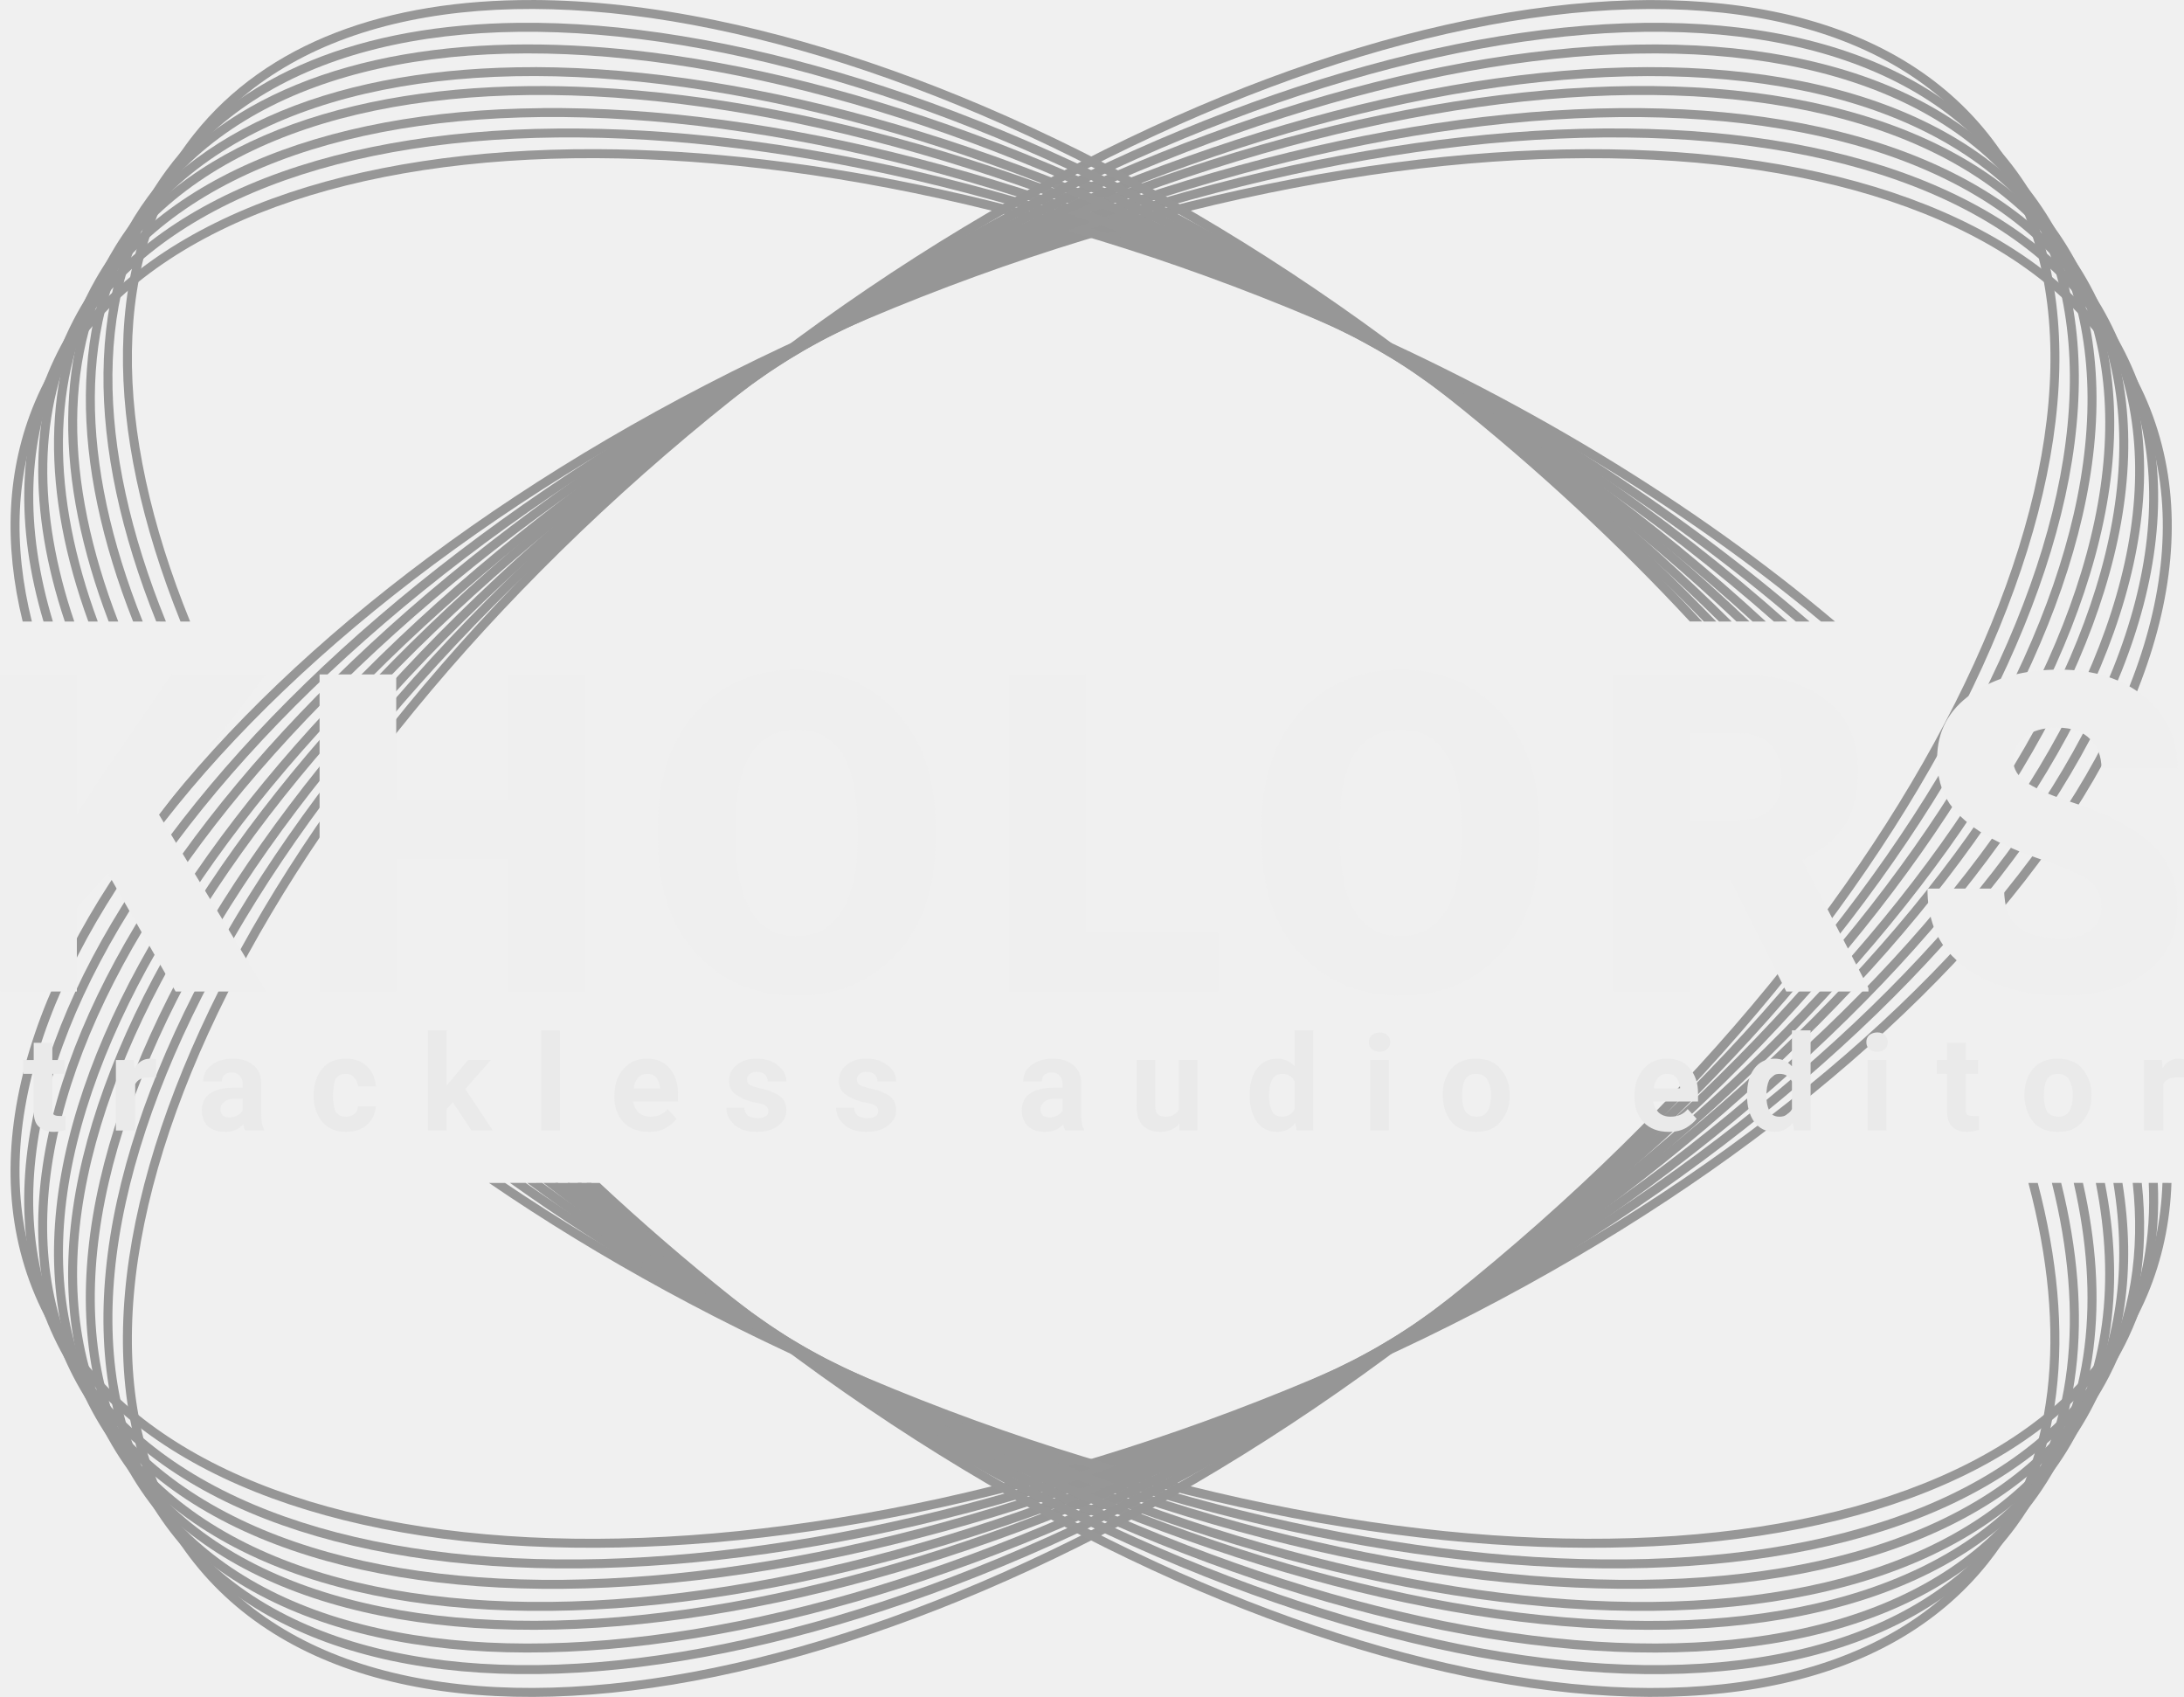
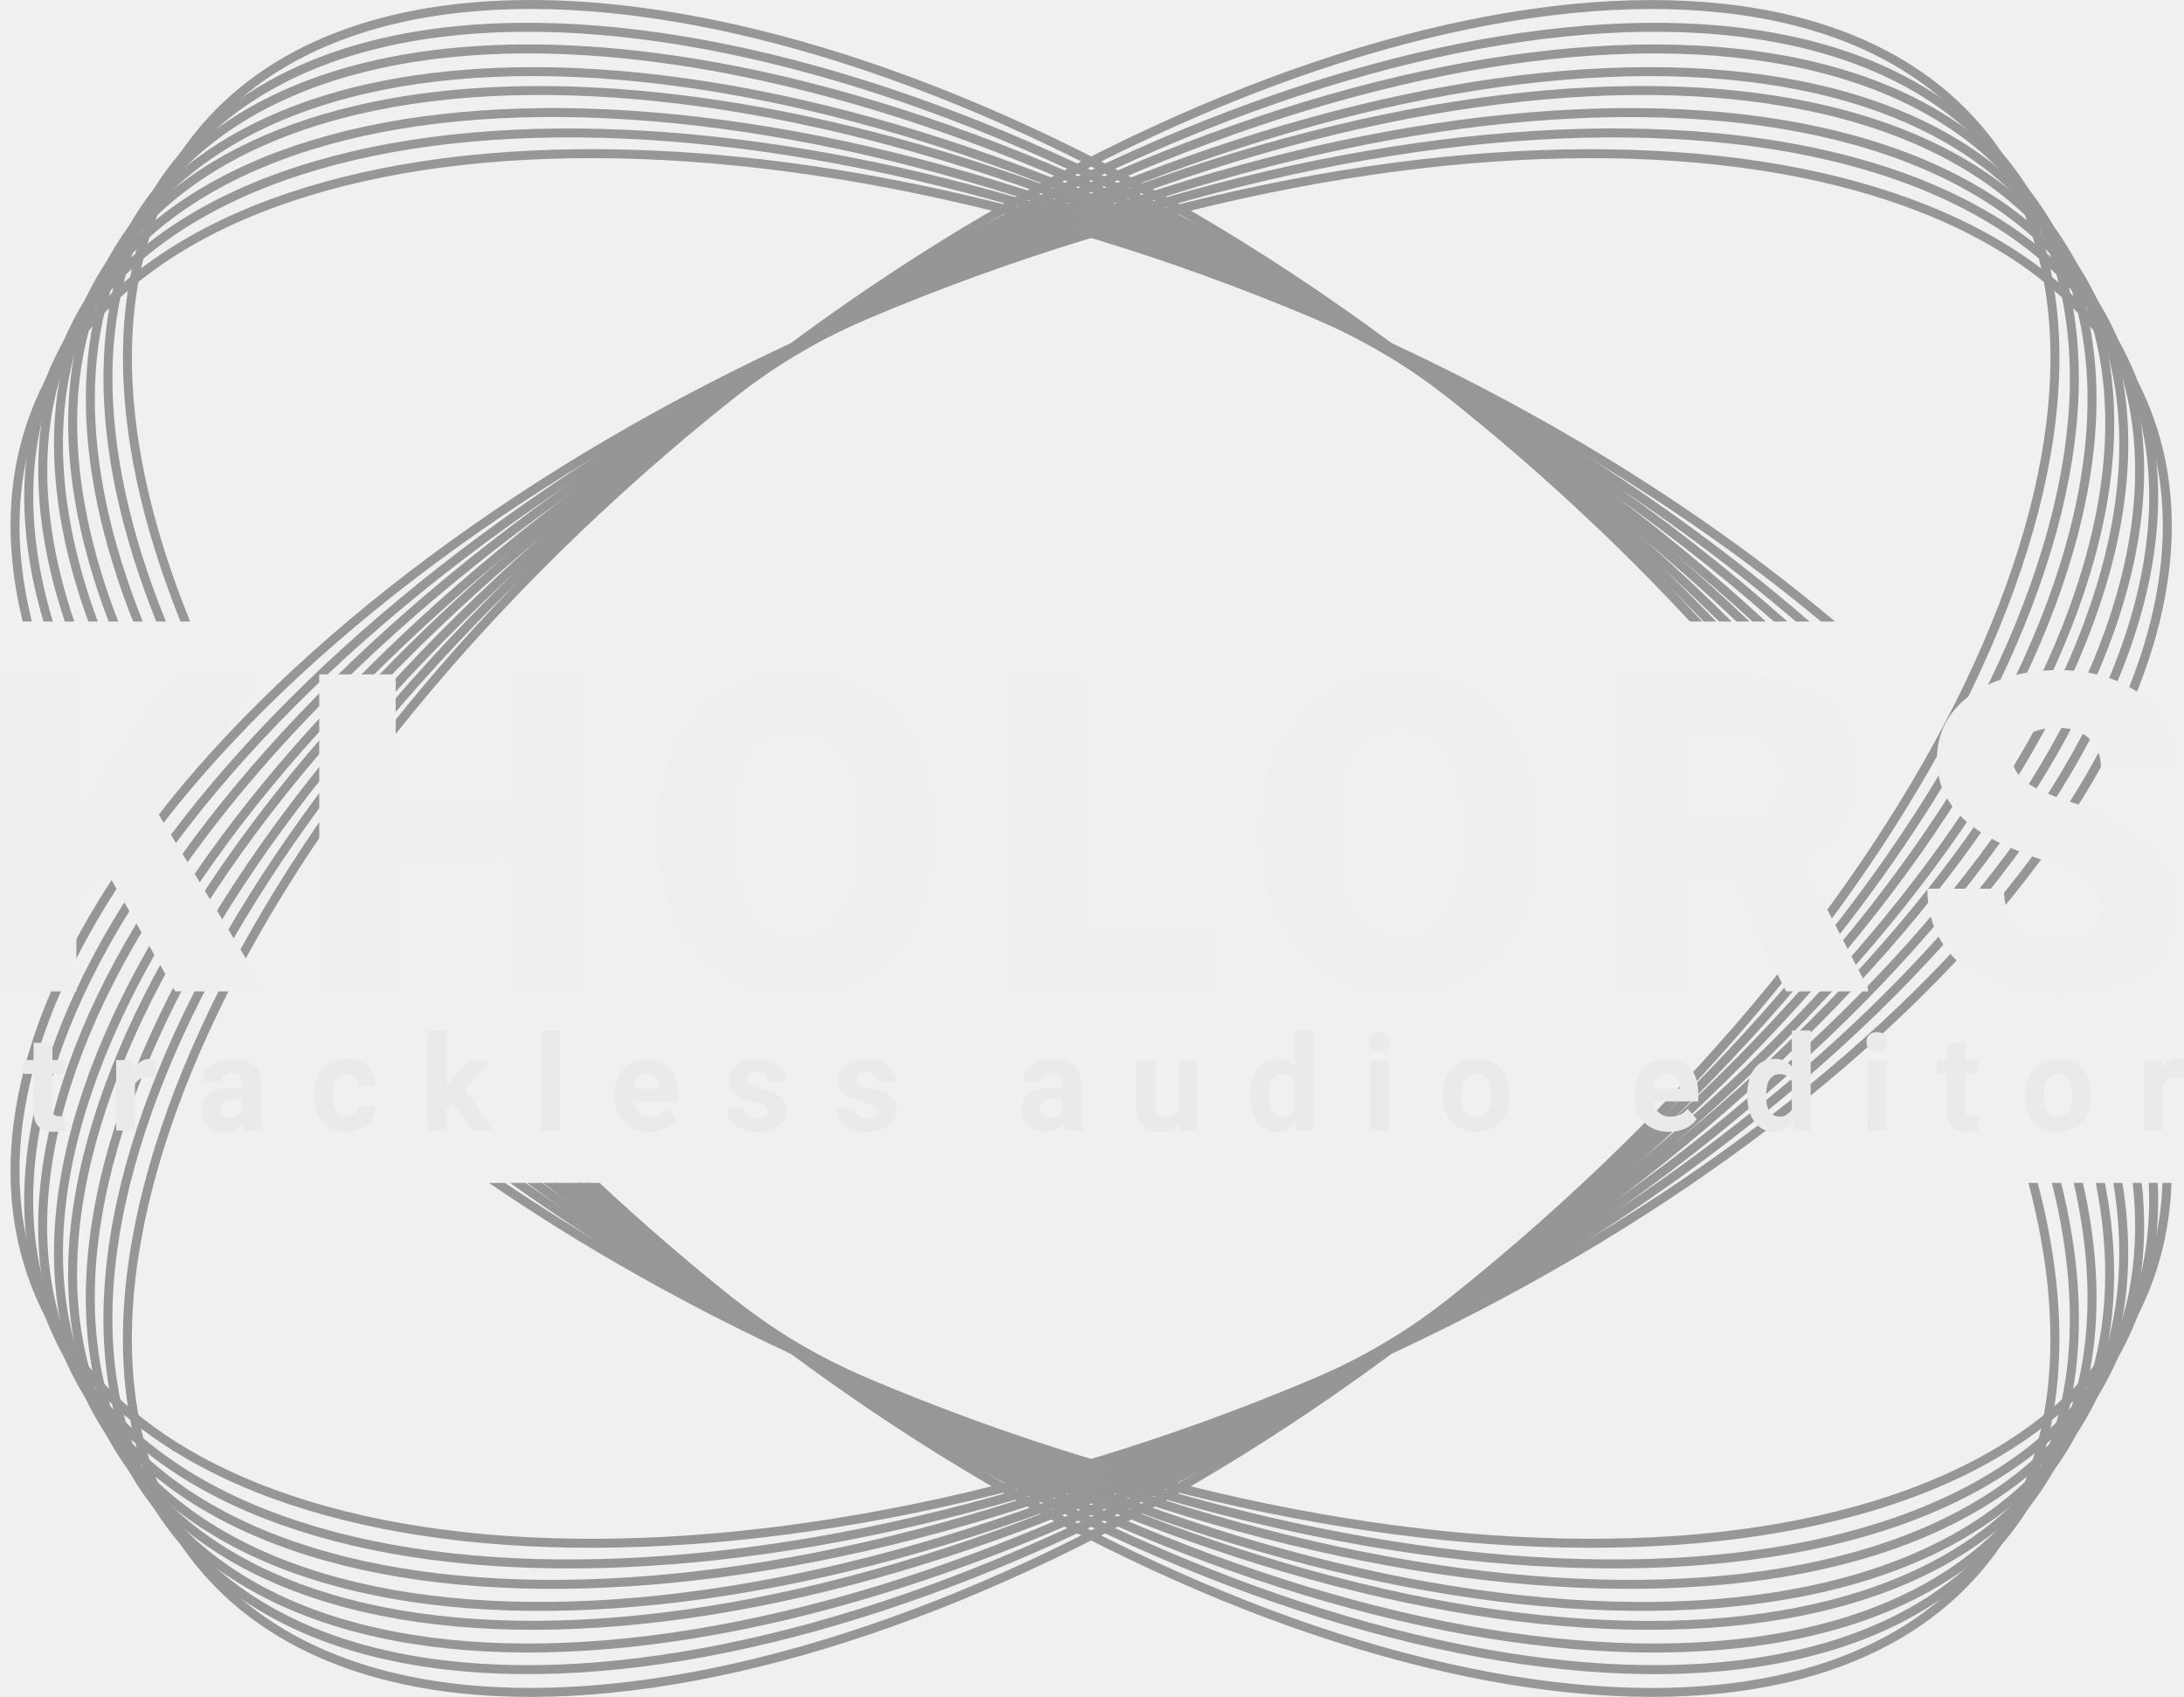
<svg xmlns="http://www.w3.org/2000/svg" width="49.419mm" height="38.386mm" viewBox="0 0 49.419 38.386" version="1.1" id="svg1301">
  <defs id="defs1298" />
  <g id="layer1" transform="translate(-31.13587,-115.3639)">
    <g style="font-style:normal;font-variant:normal;font-weight:normal;font-stretch:normal;font-size:1334.73px;line-height:1.25;font-family:Roboto;-inkscape-font-specification:'Roboto, Normal';font-variant-ligatures:normal;font-variant-caps:normal;font-variant-numeric:normal;font-variant-east-asian:normal;letter-spacing:274.771px;fill:#ffffff;fill-opacity:1;stroke:none;stroke-width:33.368" id="text3811-7-4-8-8" aria-label="LUNISENS" transform="matrix(0.00622654,0,0,0.00622654,-27.95974,203.9442)" />
    <ellipse style="fill:none;fill-opacity:1;stroke:#969696;stroke-width:0.203;stroke-dasharray:none;stroke-dashoffset:0.103;stroke-opacity:1" id="path56741" cx="145.516" cy="6.879" rx="13.106" ry="25.845" transform="rotate(64.76021)" />
    <path id="ellipse66956" style="color:#000000;fill:#979797;stroke-dashoffset:0.103;-inkscape-stroke:none;fill-opacity:1" d="m 88.113,90.454 c 0.142,-0.307 0.287,-0.607 0.435,-0.901 2.381,-4.696 5.684,-7.625 9.357,-7.625 1.954,10e-7 3.804,0.829 5.466,2.313 l -0.09,0.192 c -1.642,-1.48 -3.463,-2.303 -5.375,-2.303 -3.565,0 -6.815,2.857 -9.178,7.516 -2.362,4.658 -3.826,11.106 -3.826,18.229 0,4.428 0.566,8.594 1.562,12.233 l -0.132,0.279 c -1.041,-3.711 -1.633,-7.974 -1.633,-12.512 0,-6.704 1.291,-12.813 3.414,-17.42 z m 22.245,8.749 c 0.489,2.712 0.757,5.629 0.757,8.671 0,7.151 -1.47,13.624 -3.852,18.32 -2.381,4.696 -5.684,7.627 -9.358,7.627 -1.195,0 -2.35,-0.311 -3.447,-0.891 l 0.087,-0.185 c 1.074,0.569 2.2,0.873 3.36,0.873 3.565,0 6.815,-2.857 9.178,-7.516 2.362,-4.658 3.828,-11.106 3.828,-18.229 0,-2.924 -0.251,-5.73 -0.705,-8.35 z" transform="matrix(-0.4264076,0.9045311,0.9045311,0.4264076,0,0)" />
    <ellipse style="fill:none;fill-opacity:1;stroke:#969696;stroke-width:0.203;stroke-dasharray:none;stroke-dashoffset:0.103;stroke-opacity:1" id="ellipse57834" cx="145.676" cy="0.987" rx="13.106" ry="25.845" transform="rotate(67.07892)" />
    <path id="path24988" style="color:#000000;fill:#979797;stroke-dashoffset:0.103;-inkscape-stroke:none;fill-opacity:1" d="m 91.983,87.346 c 0.268,-0.64 0.551,-1.255 0.849,-1.842 2.381,-4.696 5.686,-7.627 9.36,-7.627 1.654,10e-7 3.233,0.596 4.687,1.679 l -0.081,0.192 c -1.435,-1.078 -2.987,-1.668 -4.606,-1.668 -3.565,-10e-7 -6.815,2.855 -9.178,7.514 -2.362,4.658 -3.828,11.107 -3.828,18.23 0,4.83 0.675,9.349 1.845,13.211 l -0.124,0.292 c -1.221,-3.934 -1.925,-8.556 -1.925,-13.503 -10e-7,-6.257 1.124,-11.996 3.001,-16.478 z m 22.483,6.875 c 0.602,2.97 0.933,6.21 0.933,9.603 0,7.151 -1.468,13.625 -3.85,18.32 -2.381,4.696 -5.684,7.625 -9.357,7.625 -0.874,0 -1.728,-0.168 -2.553,-0.484 l 0.079,-0.188 c 0.802,0.307 1.629,0.469 2.474,0.469 3.565,-1e-5 6.813,-2.855 9.176,-7.514 2.362,-4.658 3.828,-11.105 3.828,-18.228 0,-3.268 -0.309,-6.392 -0.871,-9.269 z" transform="matrix(-0.3894629,0.9210422,0.9210422,0.3894629,0,0)" />
    <ellipse style="fill:none;fill-opacity:1;stroke:#969696;stroke-width:0.203;stroke-dasharray:none;stroke-dashoffset:0.103;stroke-opacity:1" id="ellipse57836" cx="144.522" cy="18.32" rx="13.106" ry="25.845" transform="rotate(60.24265)" />
    <path id="ellipse66960" style="color:#000000;fill:#979797;stroke-dashoffset:0.103;-inkscape-stroke:none;fill-opacity:1" d="m 80.442,95.656 c 2.31,-3.946 5.335,-6.354 8.664,-6.354 2.498,0 4.824,1.357 6.806,3.7 l -0.106,0.186 c -1.962,-2.342 -4.257,-3.684 -6.699,-3.684 -3.565,0 -6.815,2.858 -9.178,7.516 -2.362,4.658 -3.826,11.106 -3.826,18.229 10e-7,3.72 0.4,7.254 1.118,10.446 l -0.149,0.261 c -0.753,-3.265 -1.172,-6.89 -1.172,-10.708 0,-7.151 1.469,-13.625 3.85,-18.32 0.223,-0.44 0.454,-0.865 0.693,-1.273 z m 21.385,12.585 c 0.317,2.229 0.488,4.58 0.488,7.008 0,7.151 -1.471,13.625 -3.852,18.321 -2.381,4.696 -5.684,7.625 -9.357,7.625 -1.779,0 -3.471,-0.69 -5.014,-1.932 l 0.102,-0.178 c 1.519,1.23 3.178,1.908 4.912,1.908 3.565,0 6.816,-2.857 9.178,-7.516 2.362,-4.658 3.828,-11.106 3.828,-18.229 0,-2.325 -0.157,-4.577 -0.45,-6.719 z" transform="matrix(-0.4963278,0.8681352,0.8681352,0.4963278,0,0)" />
    <ellipse style="fill:none;fill-opacity:1;stroke:#969696;stroke-width:0.203;stroke-dasharray:none;stroke-dashoffset:0.103;stroke-opacity:1" id="ellipse57838" cx="145.145" cy="12.458" rx="13.106" ry="25.845" transform="rotate(62.56137)" />
    <path id="ellipse66962" style="color:#000000;fill:#979797;stroke-dashoffset:0.103;-inkscape-stroke:none;fill-opacity:1" d="m 84.564,92.794 c 2.362,-4.441 5.573,-7.19 9.131,-7.19 2.226,10e-7 4.315,1.077 6.146,2.969 l -0.099,0.19 c -1.812,-1.889 -3.87,-2.955 -6.047,-2.955 -3.565,0 -6.816,2.855 -9.178,7.513 -2.362,4.658 -3.826,11.107 -3.826,18.23 0,4.071 0.479,7.921 1.33,11.343 l -0.141,0.271 c -0.891,-3.495 -1.393,-7.439 -1.393,-11.614 0,-7.151 1.469,-13.627 3.85,-18.322 0.074,-0.147 0.15,-0.292 0.226,-0.435 z m 21.727,10.917 c 0.398,2.474 0.614,5.108 0.614,7.84 0,7.151 -1.47,13.625 -3.852,18.32 -2.381,4.696 -5.684,7.625 -9.357,7.625 -1.486,0 -2.911,-0.479 -4.24,-1.361 l 0.094,-0.182 c 1.304,0.87 2.699,1.34 4.145,1.34 3.565,0 6.815,-2.855 9.178,-7.514 2.362,-4.658 3.828,-11.106 3.828,-18.229 0,-2.622 -0.199,-5.152 -0.568,-7.536 z" transform="matrix(-0.4607983,0.8875049,0.8875049,0.4607983,0,0)" />
    <ellipse style="fill:none;fill-opacity:1;stroke:#969696;stroke-width:0.203;stroke-dasharray:none;stroke-dashoffset:0.103;stroke-opacity:1" id="ellipse57840" cx="142.76" cy="29.017" rx="13.106" ry="25.845" transform="rotate(55.97777)" />
    <path id="ellipse66964" style="color:#000000;fill:#979797;stroke-dashoffset:0.103;-inkscape-stroke:none;fill-opacity:1" d="m 72.363,100.789 c 2.2,-3.244 4.942,-5.177 7.926,-5.177 2.962,0 5.683,1.905 7.874,5.105 l -0.122,0.181 c -2.172,-3.201 -4.857,-5.083 -7.752,-5.083 -3.565,0 -6.816,2.855 -9.178,7.514 -2.362,4.658 -3.828,11.106 -3.828,18.229 0,3.13 0.283,6.128 0.801,8.903 l -0.16,0.237 c -0.544,-2.844 -0.844,-5.923 -0.844,-9.14 0,-7.151 1.468,-13.625 3.849,-18.32 0.446,-0.88 0.926,-1.699 1.433,-2.447 z m 20.824,15.183 c 0.201,1.799 0.309,3.667 0.309,5.585 0,7.151 -1.468,13.627 -3.849,18.322 -2.381,4.696 -5.685,7.625 -9.358,7.625 -2.282,0 -4.422,-1.131 -6.287,-3.114 l 0.117,-0.173 c 1.841,1.97 3.944,3.083 6.17,3.083 3.565,0 6.814,-2.855 9.176,-7.514 2.362,-4.658 3.828,-11.108 3.828,-18.231 0,-1.826 -0.098,-3.607 -0.281,-5.326 z" transform="matrix(-0.5595145,0.8288205,0.8288205,0.5595145,0,0)" />
    <ellipse style="fill:none;fill-opacity:1;stroke:#969696;stroke-width:0.203;stroke-dasharray:none;stroke-dashoffset:0.103;stroke-opacity:1" id="ellipse57842" cx="143.817" cy="23.217" rx="13.106" ry="25.845" transform="rotate(58.29648)" />
    <path id="ellipse66966" style="color:#000000;fill:#979797;stroke-dashoffset:0.103;-inkscape-stroke:none;fill-opacity:1" d="m 76.718,98.213 c 2.278,-3.706 5.209,-5.949 8.423,-5.949 2.715,0 5.227,1.602 7.315,4.333 l -0.114,0.184 c -2.069,-2.731 -4.548,-4.314 -7.202,-4.314 -3.565,0 -6.815,2.855 -9.178,7.513 -2.362,4.658 -3.828,11.106 -3.828,18.229 0,3.442 0.345,6.723 0.965,9.724 l -0.155,0.251 c -0.651,-3.071 -1.011,-6.441 -1.011,-9.976 -10e-7,-7.151 1.468,-13.625 3.849,-18.32 0.298,-0.587 0.61,-1.146 0.935,-1.676 z m 21.232,13.656 c 0.259,2.029 0.398,4.153 0.398,6.34 -10e-7,7.151 -1.468,13.625 -3.849,18.32 -2.381,4.696 -5.684,7.627 -9.357,7.627 -2.015,0 -3.918,-0.884 -5.619,-2.455 l 0.108,-0.175 c 1.677,1.558 3.546,2.427 5.511,2.427 3.565,1e-5 6.815,-2.855 9.178,-7.513 2.362,-4.658 3.828,-11.108 3.828,-18.231 0,-2.09 -0.13,-4.119 -0.368,-6.064 z" transform="matrix(-0.5255239,0.8507788,0.8507788,0.5255239,0,0)" />
    <ellipse style="fill:none;fill-opacity:1;stroke:#969696;stroke-width:0.203;stroke-dasharray:none;stroke-dashoffset:0.103;stroke-opacity:1" id="ellipse57844" cx="140.031" cy="40.171" rx="13.106" ry="25.845" transform="rotate(51.46022)" />
    <path id="ellipse66968" style="color:#000000;fill:#979797;stroke-dashoffset:0.103;-inkscape-stroke:none;fill-opacity:1" d="m 63.322,105.665 c 2.053,-2.595 4.503,-4.108 7.143,-4.108 3.406,0 6.493,2.52 8.823,6.63 l -0.136,0.17 c -2.312,-4.113 -5.362,-6.597 -8.687,-6.597 -3.565,0 -6.816,2.855 -9.178,7.513 -2.362,4.658 -3.828,11.107 -3.828,18.23 0,2.572 0.194,5.054 0.549,7.397 l -0.174,0.219 c -0.375,-2.409 -0.578,-4.965 -0.578,-7.616 10e-7,-7.151 1.468,-13.627 3.85,-18.322 0.67,-1.321 1.413,-2.502 2.216,-3.517 z m 20.174,17.622 c 0.114,1.373 0.176,2.781 0.176,4.217 10e-7,7.151 -1.468,13.625 -3.85,18.32 -2.381,4.696 -5.684,7.625 -9.357,7.625 -2.763,0 -5.318,-1.658 -7.428,-4.478 l 0.132,-0.165 c 2.087,2.808 4.602,4.441 7.296,4.441 3.565,0 6.815,-2.855 9.178,-7.514 2.362,-4.658 3.826,-11.105 3.826,-18.228 0,-1.356 -0.054,-2.688 -0.156,-3.988 z" transform="matrix(-0.6230579,0.7821757,0.7821757,0.6230579,0,0)" />
    <ellipse style="fill:none;fill-opacity:1;stroke:#969696;stroke-width:0.203;stroke-dasharray:none;stroke-dashoffset:0.103;stroke-opacity:1" id="ellipse57846" cx="141.541" cy="34.473" rx="13.106" ry="25.845" transform="rotate(53.77893)" />
    <path id="ellipse66970" style="color:#000000;fill:#979797;stroke-dashoffset:0.103;-inkscape-stroke:none;fill-opacity:1" d="m 68.157,103.054 c 2.106,-2.805 4.652,-4.453 7.407,-4.453 3.184,0 6.091,2.202 8.36,5.846 l -0.129,0.177 c -2.25,-3.647 -5.12,-5.82 -8.23,-5.82 -3.565,0 -6.813,2.855 -9.176,7.514 -2.362,4.658 -3.828,11.107 -3.828,18.23 0,2.85 0.238,5.588 0.671,8.15 l -0.167,0.228 c -0.456,-2.629 -0.707,-5.445 -0.707,-8.379 -10e-7,-7.151 1.469,-13.627 3.85,-18.322 0.595,-1.174 1.248,-2.237 1.95,-3.172 z m 20.378,16.59 c 0.154,1.589 0.238,3.227 0.238,4.905 0,7.151 -1.468,13.625 -3.85,18.321 -2.381,4.696 -5.686,7.625 -9.359,7.625 -2.523,0 -4.871,-1.382 -6.865,-3.769 l 0.124,-0.17 c 1.972,2.374 4.281,3.735 6.741,3.735 3.565,0 6.815,-2.855 9.178,-7.514 2.362,-4.658 3.828,-11.106 3.828,-18.229 10e-7,-1.591 -0.077,-3.145 -0.217,-4.657 z" transform="matrix(-0.5909024,0.8067431,0.8067431,0.5909024,0,0)" />
-     <text id="text56320" y="137.792" x="30.594" style="font-style:normal;font-variant:normal;font-weight:300;font-stretch:normal;font-size:10.088px;line-height:1.25;font-family:Roboto;-inkscape-font-specification:'Roboto, Light';font-variant-ligatures:normal;font-variant-caps:normal;font-variant-numeric:normal;font-variant-east-asian:normal;letter-spacing:0.773px;fill:#efefef;fill-opacity:1;stroke:none;stroke-width:0.252" xml:space="preserve">
-       <tspan style="font-style:normal;font-variant:normal;font-weight:900;font-stretch:normal;font-size:10.088px;font-family:Roboto;-inkscape-font-specification:'Roboto, Heavy';font-variant-ligatures:normal;font-variant-caps:normal;font-variant-numeric:normal;font-variant-east-asian:normal;fill:#efefef;fill-opacity:1;stroke-width:0.252" y="137.792" x="30.594" id="tspan56318">KHOLORS</tspan>
-     </text>
-     <text id="text56324" y="140.939" x="31.649" style="font-style:normal;font-variant:normal;font-weight:bold;font-stretch:normal;font-size:3.016px;line-height:1.25;font-family:Roboto;-inkscape-font-specification:'Roboto, Bold';font-variant-ligatures:normal;font-variant-caps:normal;font-variant-numeric:normal;font-variant-east-asian:normal;letter-spacing:0.934px;fill:#eaeaea;fill-opacity:1;stroke:none;stroke-width:0.075" xml:space="preserve">
-       <tspan style="font-style:normal;font-variant:normal;font-weight:bold;font-stretch:normal;font-size:3.016px;font-family:Roboto;-inkscape-font-specification:'Roboto, Bold';font-variant-ligatures:normal;font-variant-caps:normal;font-variant-numeric:normal;font-variant-east-asian:normal;fill:#eaeaea;fill-opacity:1;stroke-width:0.075" y="140.939" x="31.649" id="tspan56322">trackless audio editor</tspan>
-     </text>
+     <g aria-label="KHOLORS" id="text56320" style="font-weight:300;font-size:10.088px;line-height:1.25;font-family:Roboto;-inkscape-font-specification:'Roboto, Light';letter-spacing:0.773px;fill:#efefef;stroke-width:0.252">
+       <path d="m 33.574,135.122 -0.709,0.778 v 1.891 h -1.729 v -7.172 h 1.729 v 3.162 l 0.601,-0.911 1.547,-2.251 h 2.138 l -2.423,3.172 2.423,4 h -2.049 z" style="font-weight:900;-inkscape-font-specification:'Roboto, Heavy'" id="path308" />
+       <path d="m 44.355,137.792 h -1.719 v -2.995 h -2.547 v 2.995 h -1.729 v -7.172 h 1.729 v 2.847 h 2.547 v -2.847 h 1.719 z" style="font-weight:900;-inkscape-font-specification:'Roboto, Heavy'" id="path310" />
+       <path d="m 52.295,134.354 q 0,1.049 -0.389,1.857 -0.389,0.808 -1.108,1.246 -0.714,0.433 -1.63,0.433 -0.916,0 -1.625,-0.419 -0.709,-0.424 -1.108,-1.207 -0.394,-0.783 -0.414,-1.798 v -0.404 q 0,-1.054 0.384,-1.857 0.389,-0.808 1.108,-1.246 0.724,-0.438 1.645,-0.438 0.911,0 1.625,0.433 0.714,0.433 1.108,1.236 0.399,0.798 0.404,1.832 z m -1.758,-0.3 q 0,-1.069 -0.36,-1.621 -0.355,-0.557 -1.02,-0.557 -1.3,0 -1.374,1.951 l -0.005,0.527 q 0,1.054 0.35,1.621 0.35,0.566 1.039,0.566 0.655,0 1.01,-0.557 0.355,-0.557 0.36,-1.601 z" style="font-weight:900;-inkscape-font-specification:'Roboto, Heavy'" id="path312" />
+       <path d="m 55.688,136.462 h 3.01 v 1.33 h -4.738 v -7.172 h 1.729 z" style="font-weight:900;-inkscape-font-specification:'Roboto, Heavy'" id="path314" />
+       <path d="m 65.957,134.354 q 0,1.049 -0.389,1.857 -0.389,0.808 -1.108,1.246 -0.714,0.433 -1.63,0.433 -0.916,0 -1.625,-0.419 -0.709,-0.424 -1.108,-1.207 -0.394,-0.783 -0.414,-1.798 v -0.404 q 0,-1.054 0.384,-1.857 0.389,-0.808 1.108,-1.246 0.724,-0.438 1.645,-0.438 0.911,0 1.625,0.433 0.714,0.433 1.108,1.236 0.399,0.798 0.404,1.832 z m -1.758,-0.3 q 0,-1.069 -0.36,-1.621 -0.355,-0.557 -1.02,-0.557 -1.3,0 -1.374,1.951 l -0.005,0.527 q 0,1.054 0.35,1.621 0.35,0.566 1.039,0.566 0.655,0 1.01,-0.557 0.355,-0.557 0.36,-1.601 z" style="font-weight:900;-inkscape-font-specification:'Roboto, Heavy'" id="path316" />
+       <path d="m 70.286,135.26 h -0.936 v 2.532 h -1.729 v -7.172 h 2.822 q 1.276,0 1.995,0.566 0.719,0.566 0.719,1.601 0,0.749 -0.305,1.241 -0.3,0.493 -0.946,0.798 l 1.497,2.891 v 0.074 h -1.852 z m -0.936,-1.335 h 1.093 q 0.493,0 0.739,-0.256 0.251,-0.261 0.251,-0.724 0,-0.463 -0.251,-0.724 -0.251,-0.266 -0.739,-0.266 h -1.093 z" style="font-weight:900;-inkscape-font-specification:'Roboto, Heavy'" id="path318" />
+       <path d="m 78.673,135.885 q 0,-0.379 -0.271,-0.591 -0.266,-0.212 -0.941,-0.438 -0.675,-0.227 -1.103,-0.438 -1.394,-0.685 -1.394,-1.882 0,-0.596 0.345,-1.049 0.35,-0.458 0.985,-0.709 0.635,-0.256 1.428,-0.256 0.773,0 1.384,0.276 0.616,0.276 0.956,0.788 0.34,0.507 0.34,1.162 H 78.678 q 0,-0.438 -0.271,-0.68 -0.266,-0.241 -0.724,-0.241 -0.463,0 -0.734,0.207 -0.266,0.202 -0.266,0.517 0,0.276 0.296,0.502 0.296,0.222 1.039,0.463 0.744,0.236 1.222,0.512 1.162,0.67 1.162,1.847 0,0.941 -0.709,1.478 -0.709,0.537 -1.946,0.537 -0.872,0 -1.581,-0.31 -0.704,-0.315 -1.064,-0.857 -0.355,-0.547 -0.355,-1.256 h 1.734 q 0,0.576 0.296,0.852 0.3,0.271 0.97,0.271 0.429,0 0.675,-0.182 0.251,-0.187 0.251,-0.522 z" style="font-weight:900;-inkscape-font-specification:'Roboto, Heavy'" id="path320" />
+     </g>
+     <g aria-label="trackless audio editor" id="text56324" style="font-weight:bold;font-size:3.016px;line-height:1.25;font-family:Roboto;-inkscape-font-specification:'Roboto, Bold';letter-spacing:0.934px;fill:#eaeaea;stroke-width:0.075">
+       <path d="m 32.322,138.953 v 0.392 h 0.272 v 0.312 h -0.272 v 0.795 q 0,0.088 0.034,0.127 0.034,0.038 0.13,0.038 0.071,0 0.125,-0.01 v 0.323 q -0.125,0.038 -0.258,0.038 -0.448,0 -0.457,-0.452 v -0.859 h -0.233 v -0.312 h 0.233 v -0.392 z" id="path370" />
+       <path d="m 34.661,139.744 q -0.087,-0.012 -0.153,-0.012 -0.242,0 -0.317,0.163 v 1.043 h -0.426 v -1.593 h 0.402 l 0.012,0.19 q 0.128,-0.219 0.355,-0.219 0.071,0 0.133,0.019 z" id="path372" />
+       <path d="m 36.679,140.939 q -0.029,-0.057 -0.043,-0.143 -0.155,0.172 -0.402,0.172 -0.234,0 -0.389,-0.135 -0.153,-0.135 -0.153,-0.342 0,-0.253 0.187,-0.389 0.188,-0.135 0.543,-0.137 h 0.196 v -0.091 q 0,-0.11 -0.057,-0.177 -0.056,-0.066 -0.178,-0.066 -0.108,0 -0.169,0.051 -0.06,0.051 -0.06,0.141 h -0.426 q 0,-0.138 0.085,-0.256 0.085,-0.118 0.242,-0.184 0.156,-0.068 0.35,-0.068 0.295,0 0.467,0.149 0.174,0.147 0.174,0.415 v 0.691 q 0.002,0.227 0.063,0.343 v 0.025 z m -0.352,-0.296 q 0.094,0 0.174,-0.041 0.08,-0.043 0.118,-0.113 v -0.274 h -0.159 q -0.32,0 -0.34,0.221 l -0.002,0.025 q 0,0.08 0.056,0.131 0.056,0.051 0.153,0.051 z" id="path374" />
+       <path d="m 38.969,140.625 q 0.118,0 0.191,-0.065 0.074,-0.065 0.077,-0.172 h 0.399 q -0.002,0.162 -0.088,0.297 -0.087,0.134 -0.239,0.209 -0.15,0.074 -0.333,0.074 -0.342,0 -0.539,-0.216 -0.197,-0.218 -0.197,-0.601 v -0.028 q 0,-0.368 0.196,-0.588 0.196,-0.219 0.538,-0.219 0.299,0 0.479,0.171 0.181,0.169 0.184,0.452 h -0.399 q -0.003,-0.124 -0.077,-0.2 -0.074,-0.078 -0.194,-0.078 -0.149,0 -0.225,0.109 -0.075,0.107 -0.075,0.35 v 0.044 q 0,0.246 0.075,0.353 0.075,0.107 0.228,0.107 z" id="path376" />
+       <path d="m 41.392,140.299 -0.153,0.153 v 0.486 h -0.426 v -2.262 h 0.426 v 1.253 l 0.082,-0.106 0.408,-0.479 h 0.511 l -0.576,0.664 0.626,0.929 h -0.489 z" id="path378" />
+       <path d="m 43.807,140.939 h -0.427 v -2.262 h 0.427 z" id="path380" />
+       <path d="m 45.825,140.968 q -0.35,0 -0.571,-0.215 -0.219,-0.215 -0.219,-0.573 v -0.041 q 0,-0.24 0.093,-0.429 0.093,-0.19 0.262,-0.292 0.171,-0.103 0.389,-0.103 0.327,0 0.514,0.206 0.188,0.206 0.188,0.585 v 0.174 H 45.466 q 0.021,0.156 0.124,0.25 0.105,0.094 0.264,0.094 0.246,0 0.384,-0.178 l 0.209,0.234 q -0.096,0.135 -0.259,0.212 -0.163,0.075 -0.362,0.075 z m -0.049,-1.308 q -0.127,0 -0.206,0.085 -0.078,0.085 -0.1,0.244 h 0.592 v -0.034 q -0.003,-0.141 -0.077,-0.218 -0.074,-0.078 -0.209,-0.078 z" id="path382" />
+       <path d="m 48.519,140.498 q 0,-0.078 -0.078,-0.122 -0.077,-0.046 -0.247,-0.081 -0.568,-0.119 -0.568,-0.483 0,-0.212 0.175,-0.353 0.177,-0.143 0.461,-0.143 0.303,0 0.485,0.143 0.183,0.143 0.183,0.371 h -0.426 q 0,-0.091 -0.059,-0.15 -0.059,-0.06 -0.184,-0.06 -0.108,0 -0.166,0.049 -0.059,0.049 -0.059,0.124 0,0.071 0.066,0.115 0.068,0.043 0.227,0.075 0.159,0.031 0.268,0.071 0.337,0.124 0.337,0.429 0,0.218 -0.187,0.353 -0.187,0.134 -0.483,0.134 -0.2,0 -0.356,-0.071 -0.155,-0.072 -0.243,-0.196 -0.088,-0.125 -0.088,-0.269 h 0.404 q 0.006,0.113 0.084,0.174 0.078,0.06 0.209,0.06 0.122,0 0.184,-0.046 0.063,-0.047 0.063,-0.122 z" id="path384" />
+       <path d="m 51.004,140.498 q 0,-0.078 -0.078,-0.122 -0.077,-0.046 -0.247,-0.081 -0.568,-0.119 -0.568,-0.483 0,-0.212 0.175,-0.353 0.177,-0.143 0.461,-0.143 0.303,0 0.485,0.143 0.183,0.143 0.183,0.371 h -0.426 q 0,-0.091 -0.059,-0.15 -0.059,-0.06 -0.184,-0.06 -0.108,0 -0.166,0.049 -0.059,0.049 -0.059,0.124 0,0.071 0.066,0.115 0.068,0.043 0.227,0.075 0.159,0.031 0.268,0.071 0.337,0.124 0.337,0.429 0,0.218 -0.187,0.353 -0.187,0.134 -0.483,0.134 -0.2,0 -0.356,-0.071 -0.155,-0.072 -0.243,-0.196 -0.088,-0.125 -0.088,-0.269 h 0.404 q 0.006,0.113 0.084,0.174 0.078,0.06 0.209,0.06 0.122,0 0.184,-0.046 0.063,-0.047 0.063,-0.122 z" id="path386" />
+       <path d="m 55.234,140.939 q -0.029,-0.057 -0.043,-0.143 -0.155,0.172 -0.402,0.172 -0.234,0 -0.389,-0.135 -0.153,-0.135 -0.153,-0.342 0,-0.253 0.187,-0.389 0.188,-0.135 0.543,-0.137 h 0.196 v -0.091 q 0,-0.11 -0.057,-0.177 -0.056,-0.066 -0.178,-0.066 -0.108,0 -0.169,0.051 -0.06,0.051 -0.06,0.141 h -0.426 q 0,-0.138 0.085,-0.256 0.085,-0.118 0.242,-0.184 0.156,-0.068 0.35,-0.068 0.295,0 0.467,0.149 0.174,0.147 0.174,0.415 v 0.691 q 0.002,0.227 0.063,0.343 v 0.025 z m -0.352,-0.296 q 0.094,0 0.174,-0.041 0.08,-0.043 0.118,-0.113 v -0.274 h -0.159 q -0.32,0 -0.34,0.221 l -0.002,0.025 q 0,0.08 0.056,0.131 0.056,0.051 0.153,0.051 z" id="path388" />
+       <path d="m 57.816,140.777 q -0.158,0.191 -0.436,0.191 -0.256,0 -0.392,-0.147 -0.134,-0.147 -0.137,-0.431 v -1.044 h 0.426 v 1.029 q 0,0.249 0.227,0.249 0.216,0 0.297,-0.15 v -1.128 h 0.427 v 1.593 h -0.401 z" id="path390" />
+       <path d="m 59.417,140.13 q 0,-0.373 0.166,-0.593 0.168,-0.221 0.458,-0.221 0.233,0 0.384,0.174 v -0.813 h 0.427 v 2.262 h -0.384 l -0.021,-0.169 q -0.159,0.199 -0.409,0.199 -0.281,0 -0.452,-0.221 -0.169,-0.222 -0.169,-0.617 z m 0.426,0.031 q 0,0.224 0.078,0.343 0.078,0.119 0.227,0.119 0.197,0 0.278,-0.166 v -0.629 q -0.08,-0.166 -0.275,-0.166 -0.308,0 -0.308,0.499 z" id="path392" />
+       <path d="m 62.566,140.939 h -0.427 v -1.593 h 0.427 z m -0.452,-2.006 q 0,-0.096 0.063,-0.158 0.065,-0.062 0.175,-0.062 0.109,0 0.174,0.062 0.065,0.062 0.065,0.158 0,0.097 -0.066,0.159 -0.065,0.062 -0.172,0.062 -0.108,0 -0.174,-0.062 -0.065,-0.062 -0.065,-0.159 z" id="path394" />
+       <path d="m 63.784,140.127 q 0,-0.237 0.091,-0.423 0.091,-0.186 0.262,-0.287 0.172,-0.102 0.399,-0.102 0.323,0 0.526,0.197 0.205,0.197 0.228,0.536 l 0.003,0.109 q 0,0.367 -0.205,0.589 -0.205,0.221 -0.549,0.221 -0.345,0 -0.551,-0.221 -0.205,-0.221 -0.205,-0.601 z m 0.426,0.031 q 0,0.227 0.085,0.348 0.085,0.119 0.244,0.119 0.155,0 0.242,-0.118 0.087,-0.119 0.087,-0.38 0,-0.222 -0.087,-0.345 -0.087,-0.122 -0.244,-0.122 -0.156,0 -0.242,0.122 -0.085,0.121 -0.085,0.376 z" id="path396" />
+       <path d="m 68.908,140.968 q -0.35,0 -0.571,-0.215 -0.219,-0.215 -0.219,-0.573 v -0.041 q 0,-0.24 0.093,-0.429 0.093,-0.19 0.262,-0.292 0.171,-0.103 0.389,-0.103 0.327,0 0.514,0.206 0.188,0.206 0.188,0.585 v 0.174 h -1.015 q 0.021,0.156 0.124,0.25 0.105,0.094 0.264,0.094 0.246,0 0.384,-0.178 l 0.209,0.234 q -0.096,0.135 -0.259,0.212 -0.163,0.075 -0.362,0.075 z m -0.049,-1.308 q -0.127,0 -0.206,0.085 -0.078,0.085 -0.1,0.244 h 0.592 v -0.034 q -0.003,-0.141 -0.077,-0.218 -0.074,-0.078 -0.209,-0.078 z" id="path398" />
+       <path d="m 70.672,140.13 q 0,-0.373 0.166,-0.593 0.168,-0.221 0.458,-0.221 0.233,0 0.384,0.174 v -0.813 h 0.427 v 2.262 h -0.384 l -0.021,-0.169 q -0.159,0.199 -0.409,0.199 -0.281,0 -0.452,-0.221 -0.169,-0.222 -0.169,-0.617 z m 0.426,0.031 q 0,0.224 0.078,0.343 0.078,0.119 0.227,0.119 0.197,0 0.278,-0.166 v -0.629 q -0.08,-0.166 -0.275,-0.166 -0.308,0 -0.308,0.499 z" id="path400" />
+       <path d="m 73.821,140.939 h -0.427 v -1.593 h 0.427 z m -0.452,-2.006 q 0,-0.096 0.063,-0.158 0.065,-0.062 0.175,-0.062 0.109,0 0.174,0.062 0.065,0.062 0.065,0.158 0,0.097 -0.066,0.159 -0.065,0.062 -0.172,0.062 -0.108,0 -0.174,-0.062 -0.065,-0.062 -0.065,-0.159 z" id="path402" />
+       <path d="m 75.615,138.953 v 0.392 h 0.272 v 0.312 h -0.272 v 0.795 q 0,0.088 0.034,0.127 0.034,0.038 0.13,0.038 0.071,0 0.125,-0.01 v 0.323 q -0.125,0.038 -0.258,0.038 -0.448,0 -0.457,-0.452 v -0.859 h -0.233 v -0.312 h 0.233 v -0.392 z" id="path404" />
+       <path d="m 76.948,140.127 q 0,-0.237 0.091,-0.423 0.091,-0.186 0.262,-0.287 0.172,-0.102 0.399,-0.102 0.323,0 0.526,0.197 0.205,0.197 0.228,0.536 l 0.003,0.109 q 0,0.367 -0.205,0.589 -0.205,0.221 -0.549,0.221 -0.345,0 -0.551,-0.221 -0.205,-0.221 -0.205,-0.601 z m 0.426,0.031 q 0,0.227 0.085,0.348 0.085,0.119 0.244,0.119 0.155,0 0.242,-0.118 0.087,-0.119 0.087,-0.38 0,-0.222 -0.087,-0.345 -0.087,-0.122 -0.244,-0.122 -0.156,0 -0.242,0.122 -0.085,0.121 -0.085,0.376 z" id="path406" />
+       <path d="m 80.549,139.744 q -0.087,-0.012 -0.153,-0.012 -0.242,0 -0.317,0.163 v 1.043 h -0.426 v -1.593 h 0.402 l 0.012,0.19 q 0.128,-0.219 0.355,-0.219 0.071,0 0.133,0.019 z" id="path408" />
+     </g>
  </g>
</svg>
